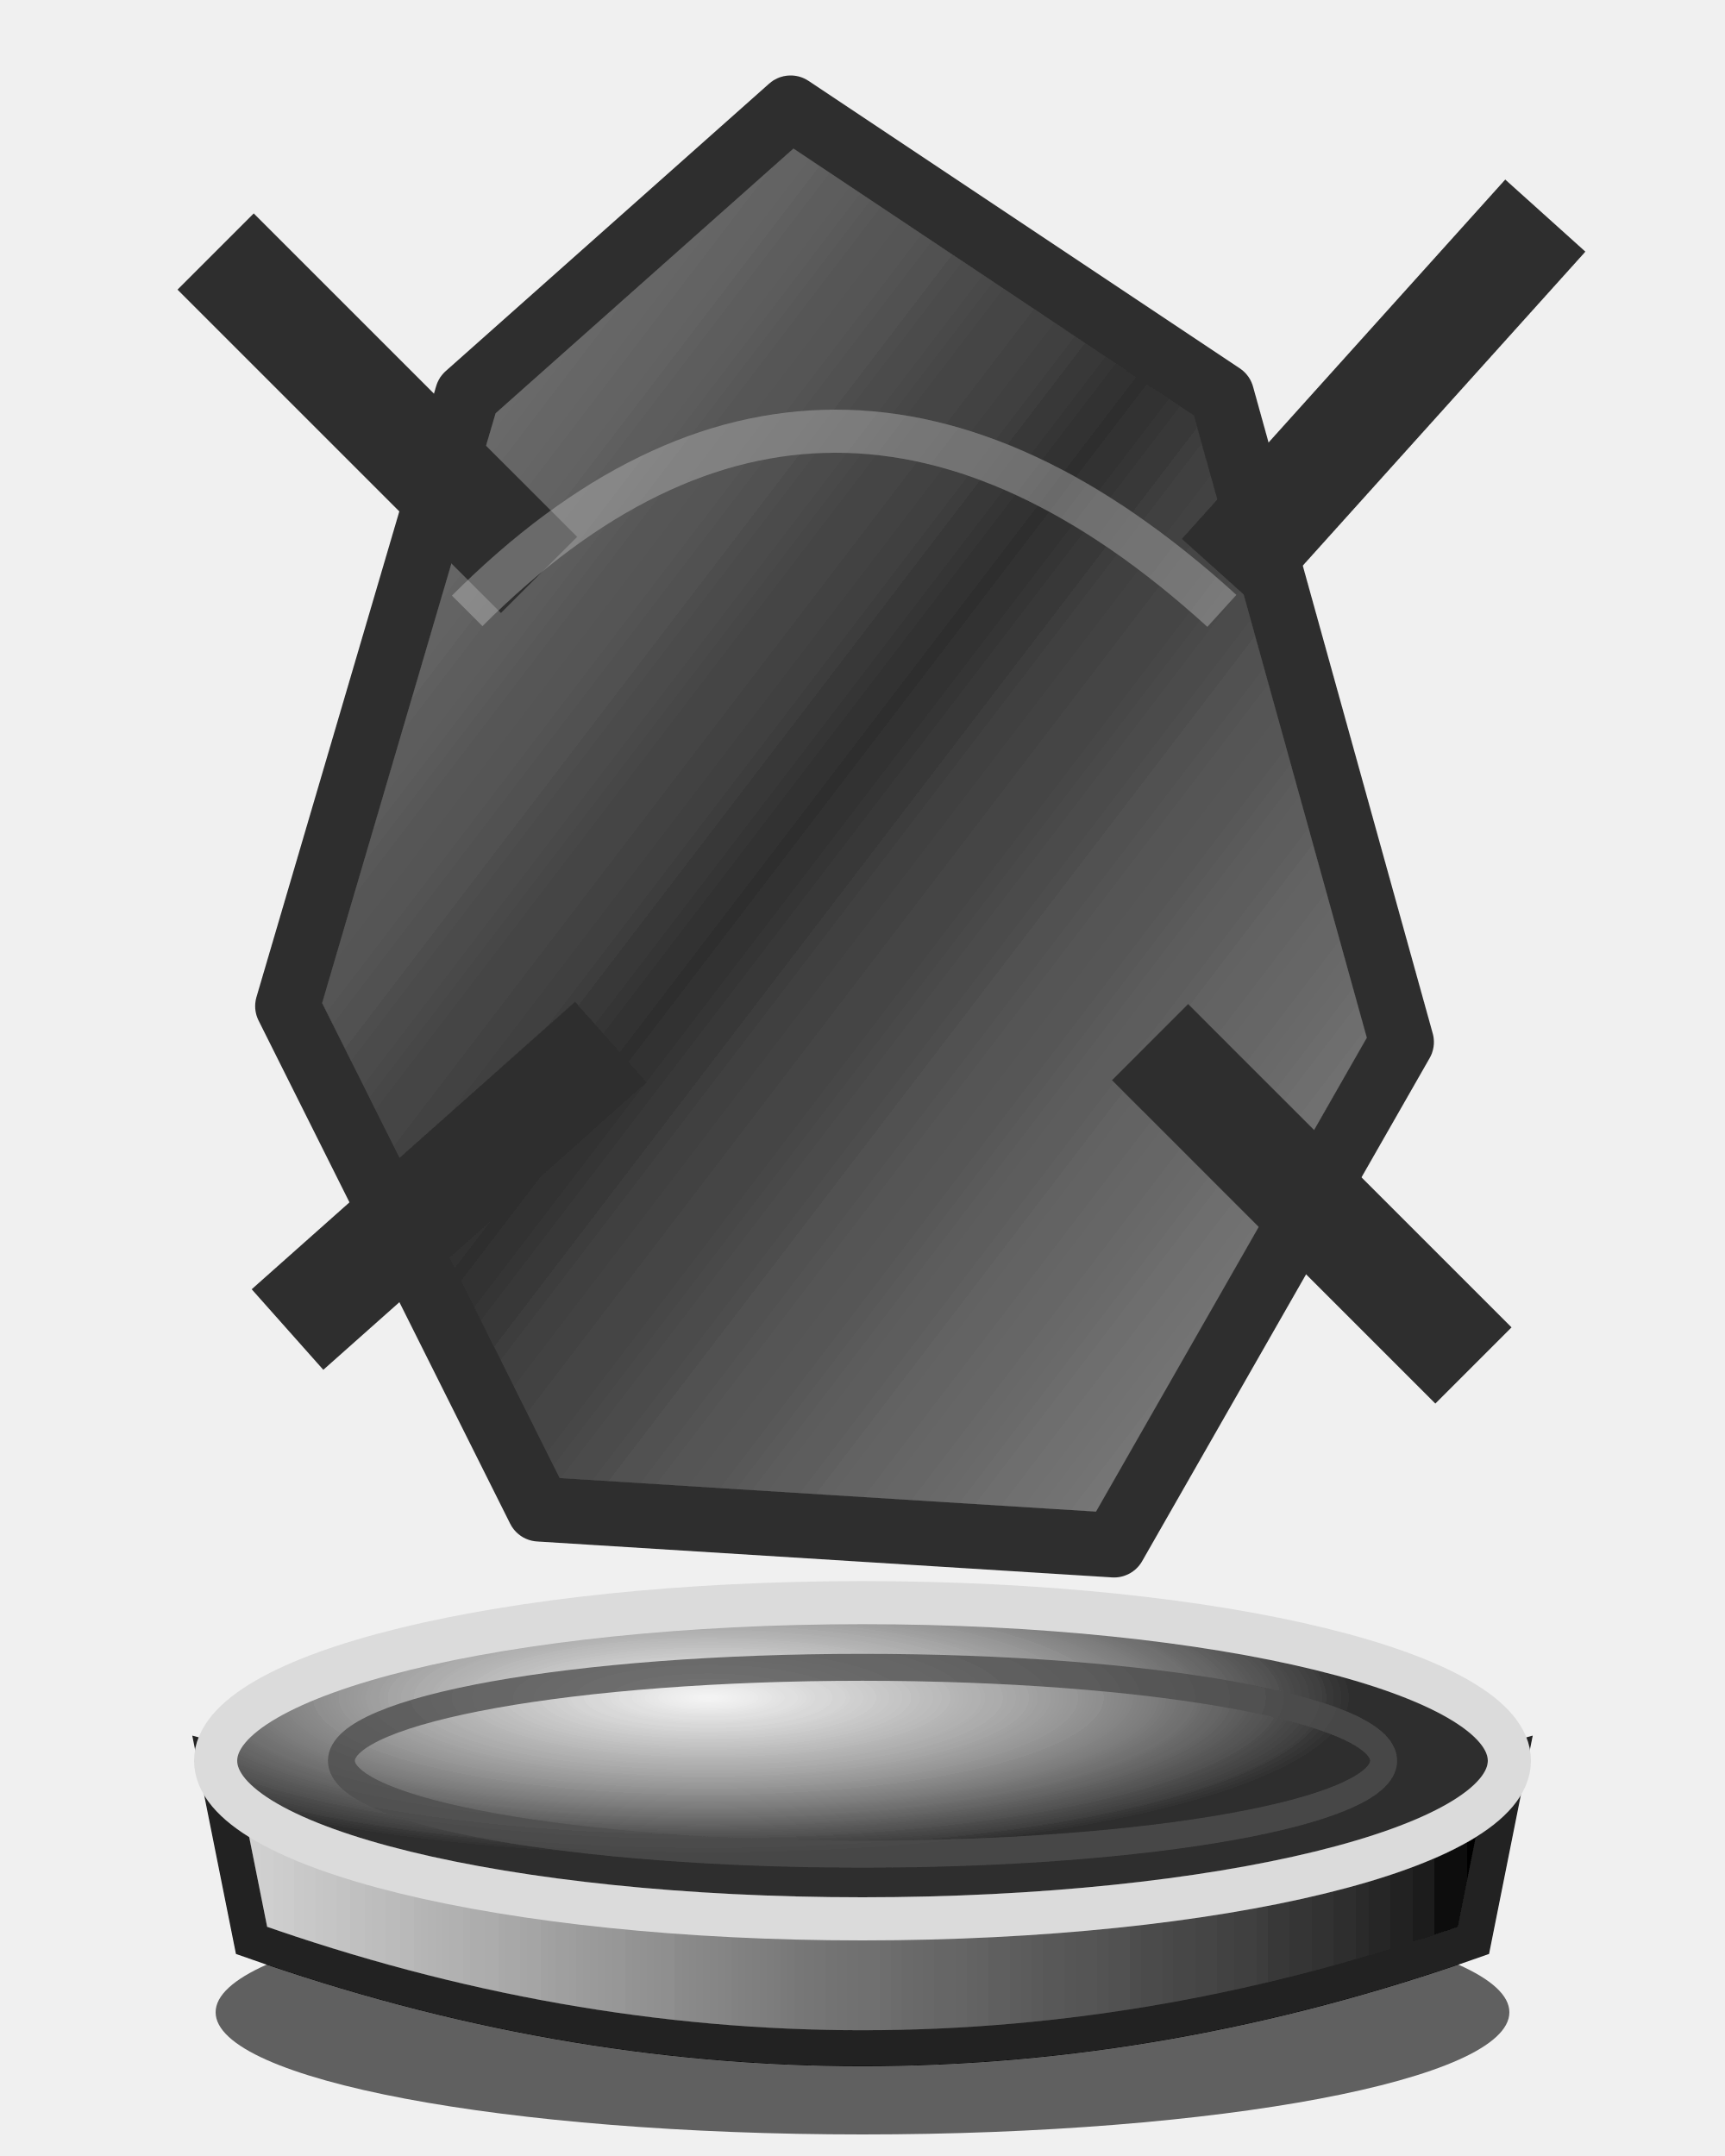
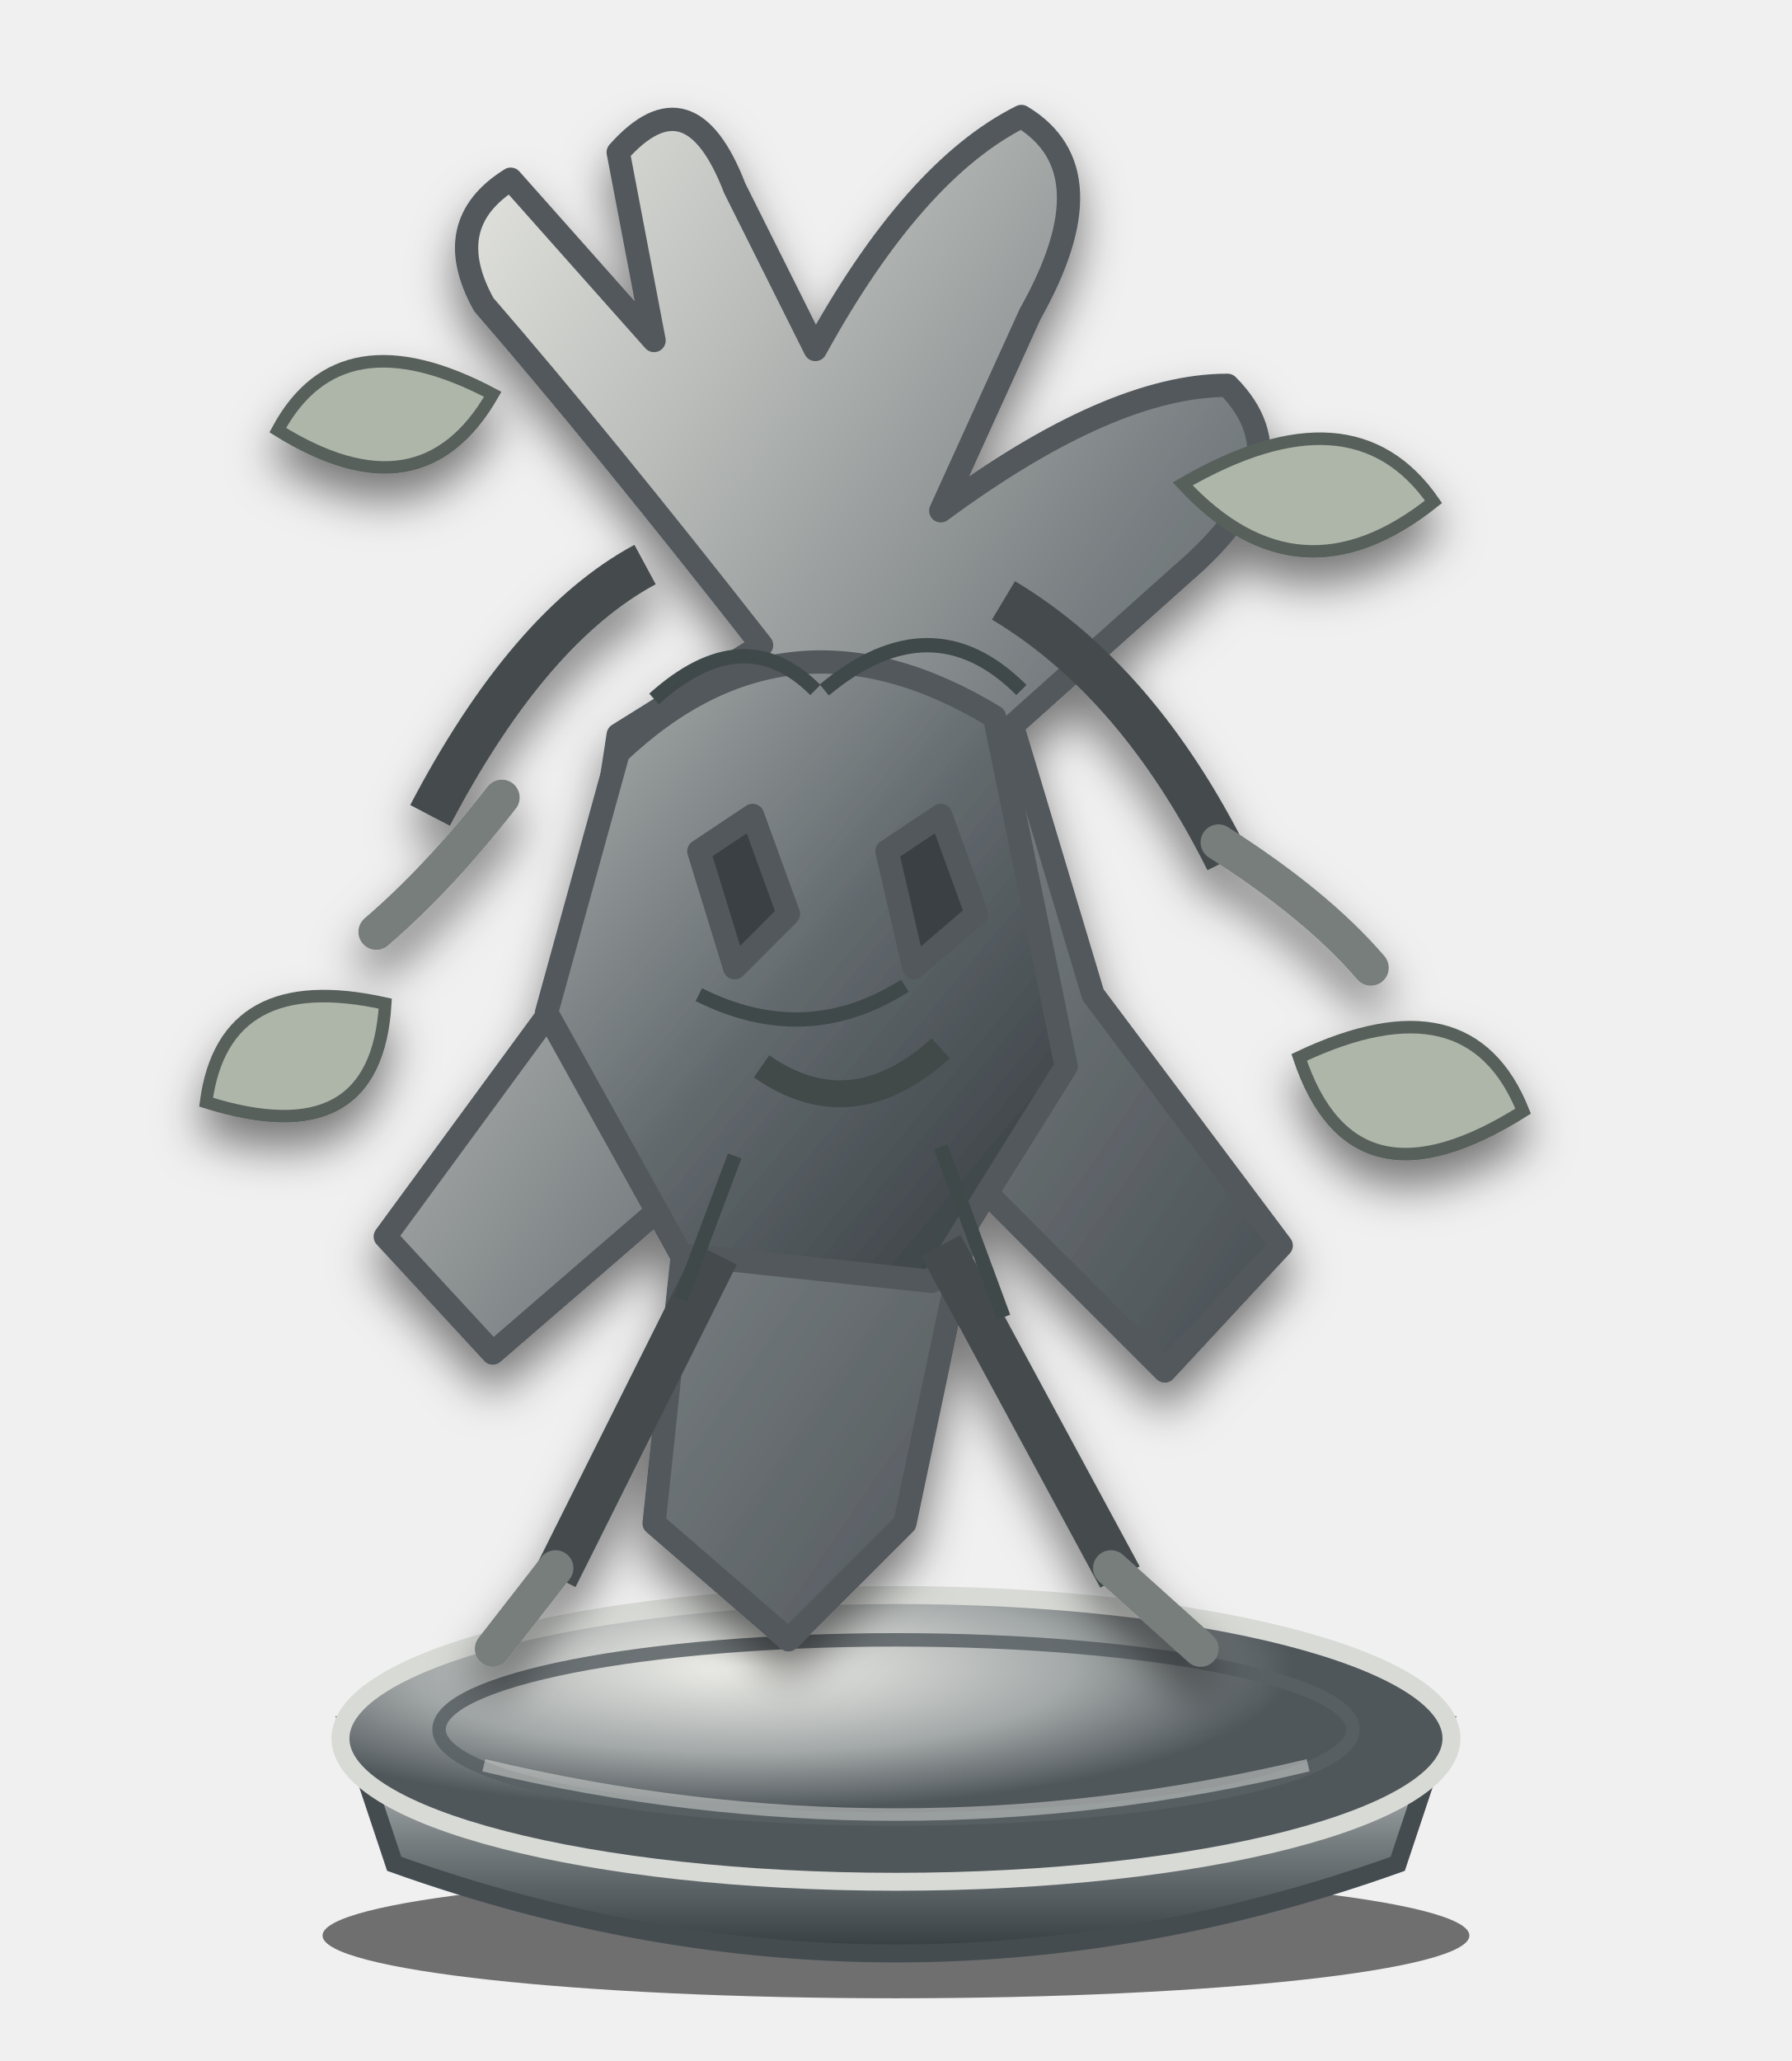
- <svg xmlns="http://www.w3.org/2000/svg" class="monster-sprite monster-guardiao-raiz" viewBox="0 0 48 60" style="filter:grayscale(1) saturate(.1) contrast(1.12)" role="img" aria-label="guardiao-raiz">
+ <svg xmlns="http://www.w3.org/2000/svg" viewBox="0 0 200 230" role="img" aria-label="Miniatura de guardiao-raiz">
  <defs>
-     <linearGradient id="monster-metal-guardiao-raiz" x1="0" y1="0" x2="1" y2="1">
-       <stop offset="0" stop-color="#829c58" />
-       <stop offset=".48" stop-color="#3d5734" />
-       <stop offset="1" stop-color="#829c58" />
+     <linearGradient id="stone" x1="0" y1="0" x2=".85" y2="1">
+       <stop offset="0" stop-color="#f0f0eb" />
+       <stop offset=".28" stop-color="#b9bcb9" />
+       <stop offset=".58" stop-color="#777d80" />
+       <stop offset="1" stop-color="#444b4f" />
    </linearGradient>
-     <radialGradient id="monster-glint-guardiao-raiz">
-       <stop offset="0" stop-color="#fff" stop-opacity=".65" />
-       <stop offset="1" stop-color="#fff" stop-opacity="0" />
+     <linearGradient id="stoneDark" x1="0" y1="0" x2="1" y2="1">
+       <stop offset="0" stop-color="#aeb3b1" />
+       <stop offset=".5" stop-color="#62696d" />
+       <stop offset="1" stop-color="#32393d" />
+     </linearGradient>
+     <linearGradient id="base" x1="0" y1="0" x2="0" y2="1">
+       <stop offset="0" stop-color="#cfd2cf" />
+       <stop offset=".5" stop-color="#777e80" />
+       <stop offset="1" stop-color="#353c40" />
+     </linearGradient>
+     <radialGradient id="baseTop" cx="36%" cy="25%">
+       <stop offset="0" stop-color="#f1f1ec" />
+       <stop offset=".6" stop-color="#a3a8a8" />
+       <stop offset="1" stop-color="#50575b" />
    </radialGradient>
-     <linearGradient id="mini-base-side">
-       <stop offset="0" stop-color="#d3d4d1" />
-       <stop offset=".45" stop-color="#7c8284" />
-       <stop offset="1" stop-color="#3b4144" />
-     </linearGradient>
-     <radialGradient id="mini-base-top" cx="38%" cy="30%">
-       <stop offset="0" stop-color="#f0f0ec" />
-       <stop offset=".55" stop-color="#9a9fa0" />
-       <stop offset="1" stop-color="#4a5053" />
-     </radialGradient>
+     <filter id="shadow" x="-30%" y="-30%" width="160%" height="170%">
+       <feGaussianBlur in="SourceAlpha" stdDeviation="2.5" />
+       <feOffset dy="3" />
+       <feComponentTransfer>
+         <feFuncA type="linear" slope=".5" />
+       </feComponentTransfer>
+       <feMerge>
+         <feMergeNode />
+         <feMergeNode in="SourceGraphic" />
+       </feMerge>
+     </filter>
  </defs>
-   <ellipse cx="24" cy="56" rx="18" ry="3.4" fill="#080a0b" opacity=".6" />
-   <path d="M6 49 Q24 54 42 49 L41 54 Q24 60 7 54Z" fill="url(#mini-base-side)" stroke="#444a4d" stroke-width="1" />
-   <ellipse cx="24" cy="49" rx="18" ry="4.4" fill="url(#mini-base-top)" stroke="#d9d9d4" stroke-width="1.2" />
-   <ellipse cx="24" cy="49" rx="14.5" ry="2.6" fill="none" stroke="#5c6265" stroke-width=".75" opacity=".8" />
-   <g transform="translate(0,-2)" class="monster-creature" fill="url(#monster-metal-guardiao-raiz)" stroke="#3d5734" stroke-width="1.8" stroke-linejoin="round">
-     <path d="M13 13 L22 5 L34 13 L39 31 L31 45 L15 44 L8 30Z" />
-     <path d="M15 18 L6 9 M34 18 L43 8 M17 31 L8 39 M32 31 L41 40" fill="none" stroke-width="3" />
+   <ellipse cx="100" cy="216" rx="64" ry="7" fill="#050607" opacity=".55" />
+   <path d="M39 193 Q100 211 161 193 L156 208 Q100 228 44 208Z" fill="url(#base)" stroke="#454c50" stroke-width="2" />
+   <ellipse cx="100" cy="194" rx="62" ry="16" fill="url(#baseTop)" stroke="#d8dad6" stroke-width="2" />
+   <ellipse cx="100" cy="193" rx="51" ry="10" fill="none" stroke="#596064" stroke-width="1.5" opacity=".85" />
+   <g filter="url(#shadow)">
+     <g fill="url(#stone)" stroke="#53585b" stroke-width="2.6" stroke-linejoin="round">
+       <path d="M85 72 Q67 49 54 34 Q49 25 57 20 Q65 29 73 38 L69 17 Q77 8 82 21 L91 39 Q102 19 114 13 Q124 19 115 35 L105 57 Q124 43 137 43 Q146 52 132 64 L113 81 L122 111 L143 139 L130 153 L109 132 L101 170 L88 183 L73 170 L77 132 L55 151 L43 138 L65 108 L69 82Z" />
+       <path d="M69 84 Q88 66 111 80 L119 119 L104 143 L76 140 L61 113Z" fill="url(#stoneDark)" />
+       <path d="M78 95 L84 91 L88 102 L82 108Z M99 95 L105 91 L109 102 L102 108Z" fill="#3b4144" />
+       <path d="M85 119 Q95 126 105 117" fill="none" stroke="#42484a" stroke-width="3" />
+       <path d="M72 63 Q59 70 48 91 M112 67 Q127 76 137 96 M80 140 L62 176 M105 139 L125 176" fill="none" stroke="#454c4e" stroke-width="5" />
+       <path d="M56 89 Q49 98 42 104 M136 94 Q147 101 153 108 M62 175 L55 184 M124 175 L134 184" fill="none" stroke="#777e7c" stroke-width="4" stroke-linecap="round" />
+     </g>
+     <g fill="#aeb5a9" stroke="#59605c" stroke-width="1.4">
+       <path d="M55 44 Q38 35 31 48 Q47 58 55 44Z M132 54 Q151 43 160 56 Q145 68 132 54Z M43 112 Q25 108 23 123 Q42 129 43 112Z M145 118 Q164 109 170 124 Q151 136 145 118Z" />
+     </g>
+     <g stroke="#41484a" stroke-width="1.6" fill="none">
+       <path d="M73 78 Q83 69 91 77 M92 77 Q104 67 114 77 M78 111 Q90 117 101 110 M82 129 L76 145 M105 128 L112 147" />
+     </g>
  </g>
-   <path d="M13 17 Q23 7 34 17" fill="none" stroke="#fff" stroke-opacity=".23" stroke-width="1.2" />
+   <path d="M54 197 Q100 208 146 197" fill="none" stroke="#e0e2de" stroke-opacity=".48" stroke-width="1.4" />
</svg>
